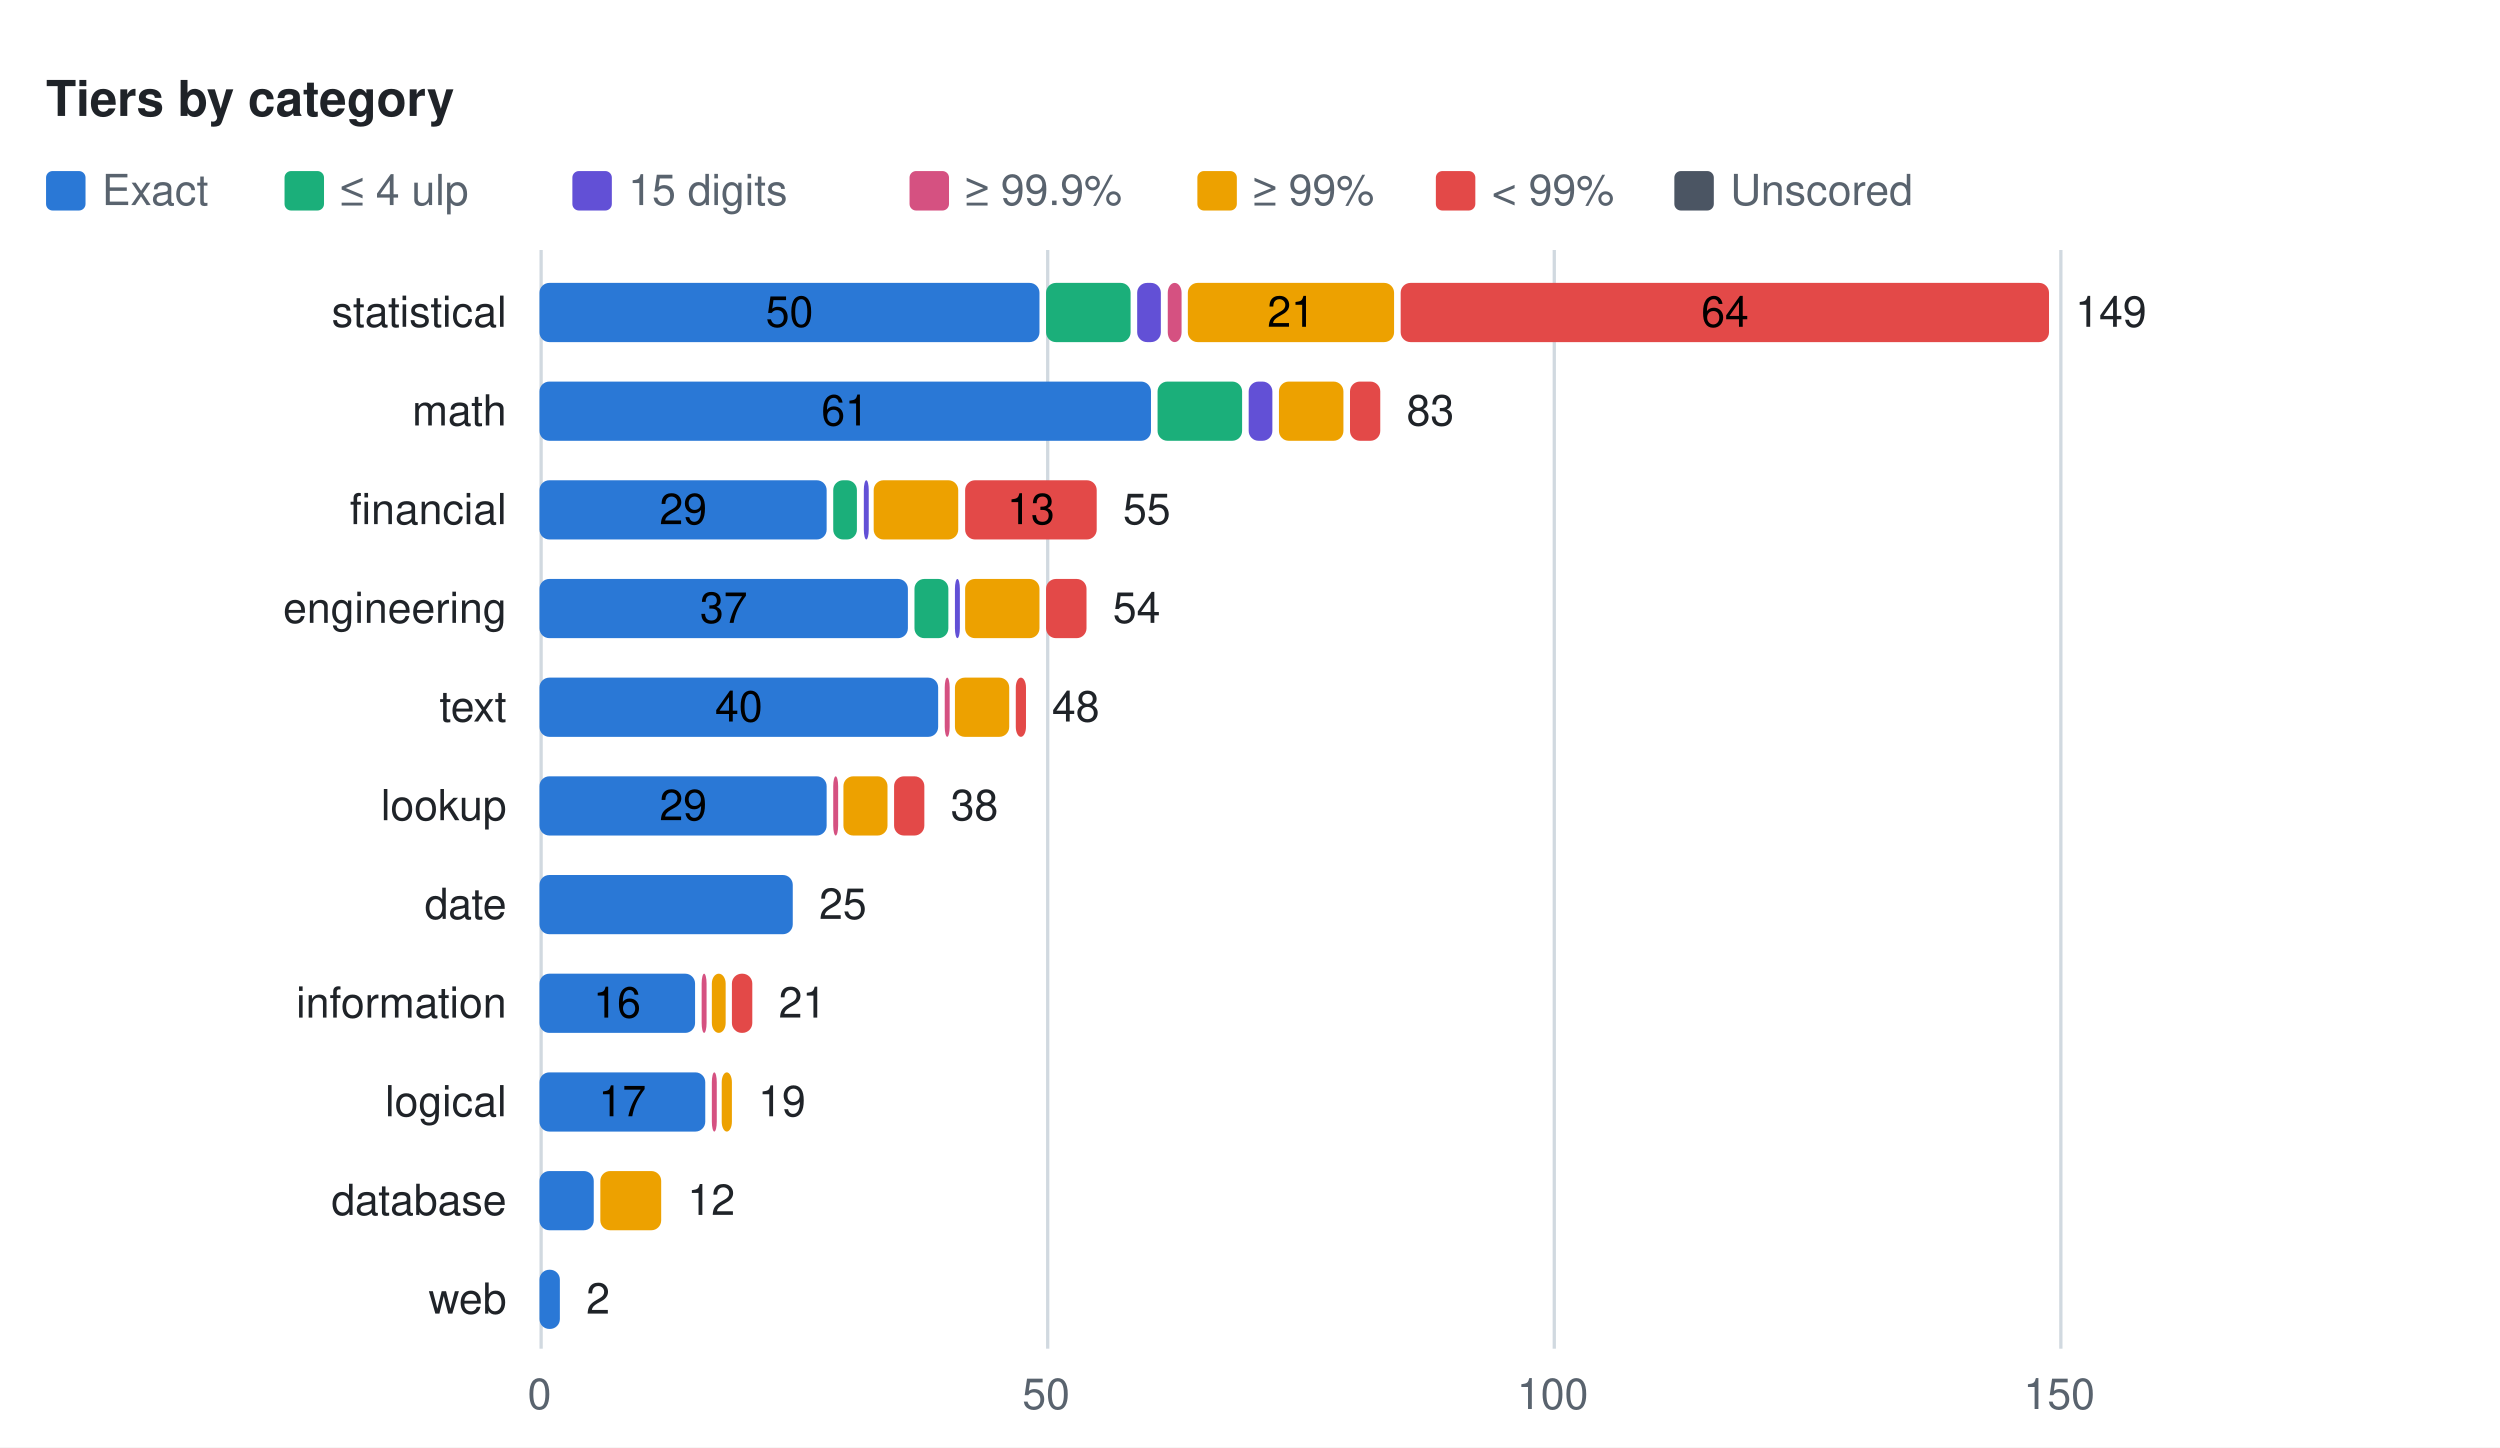
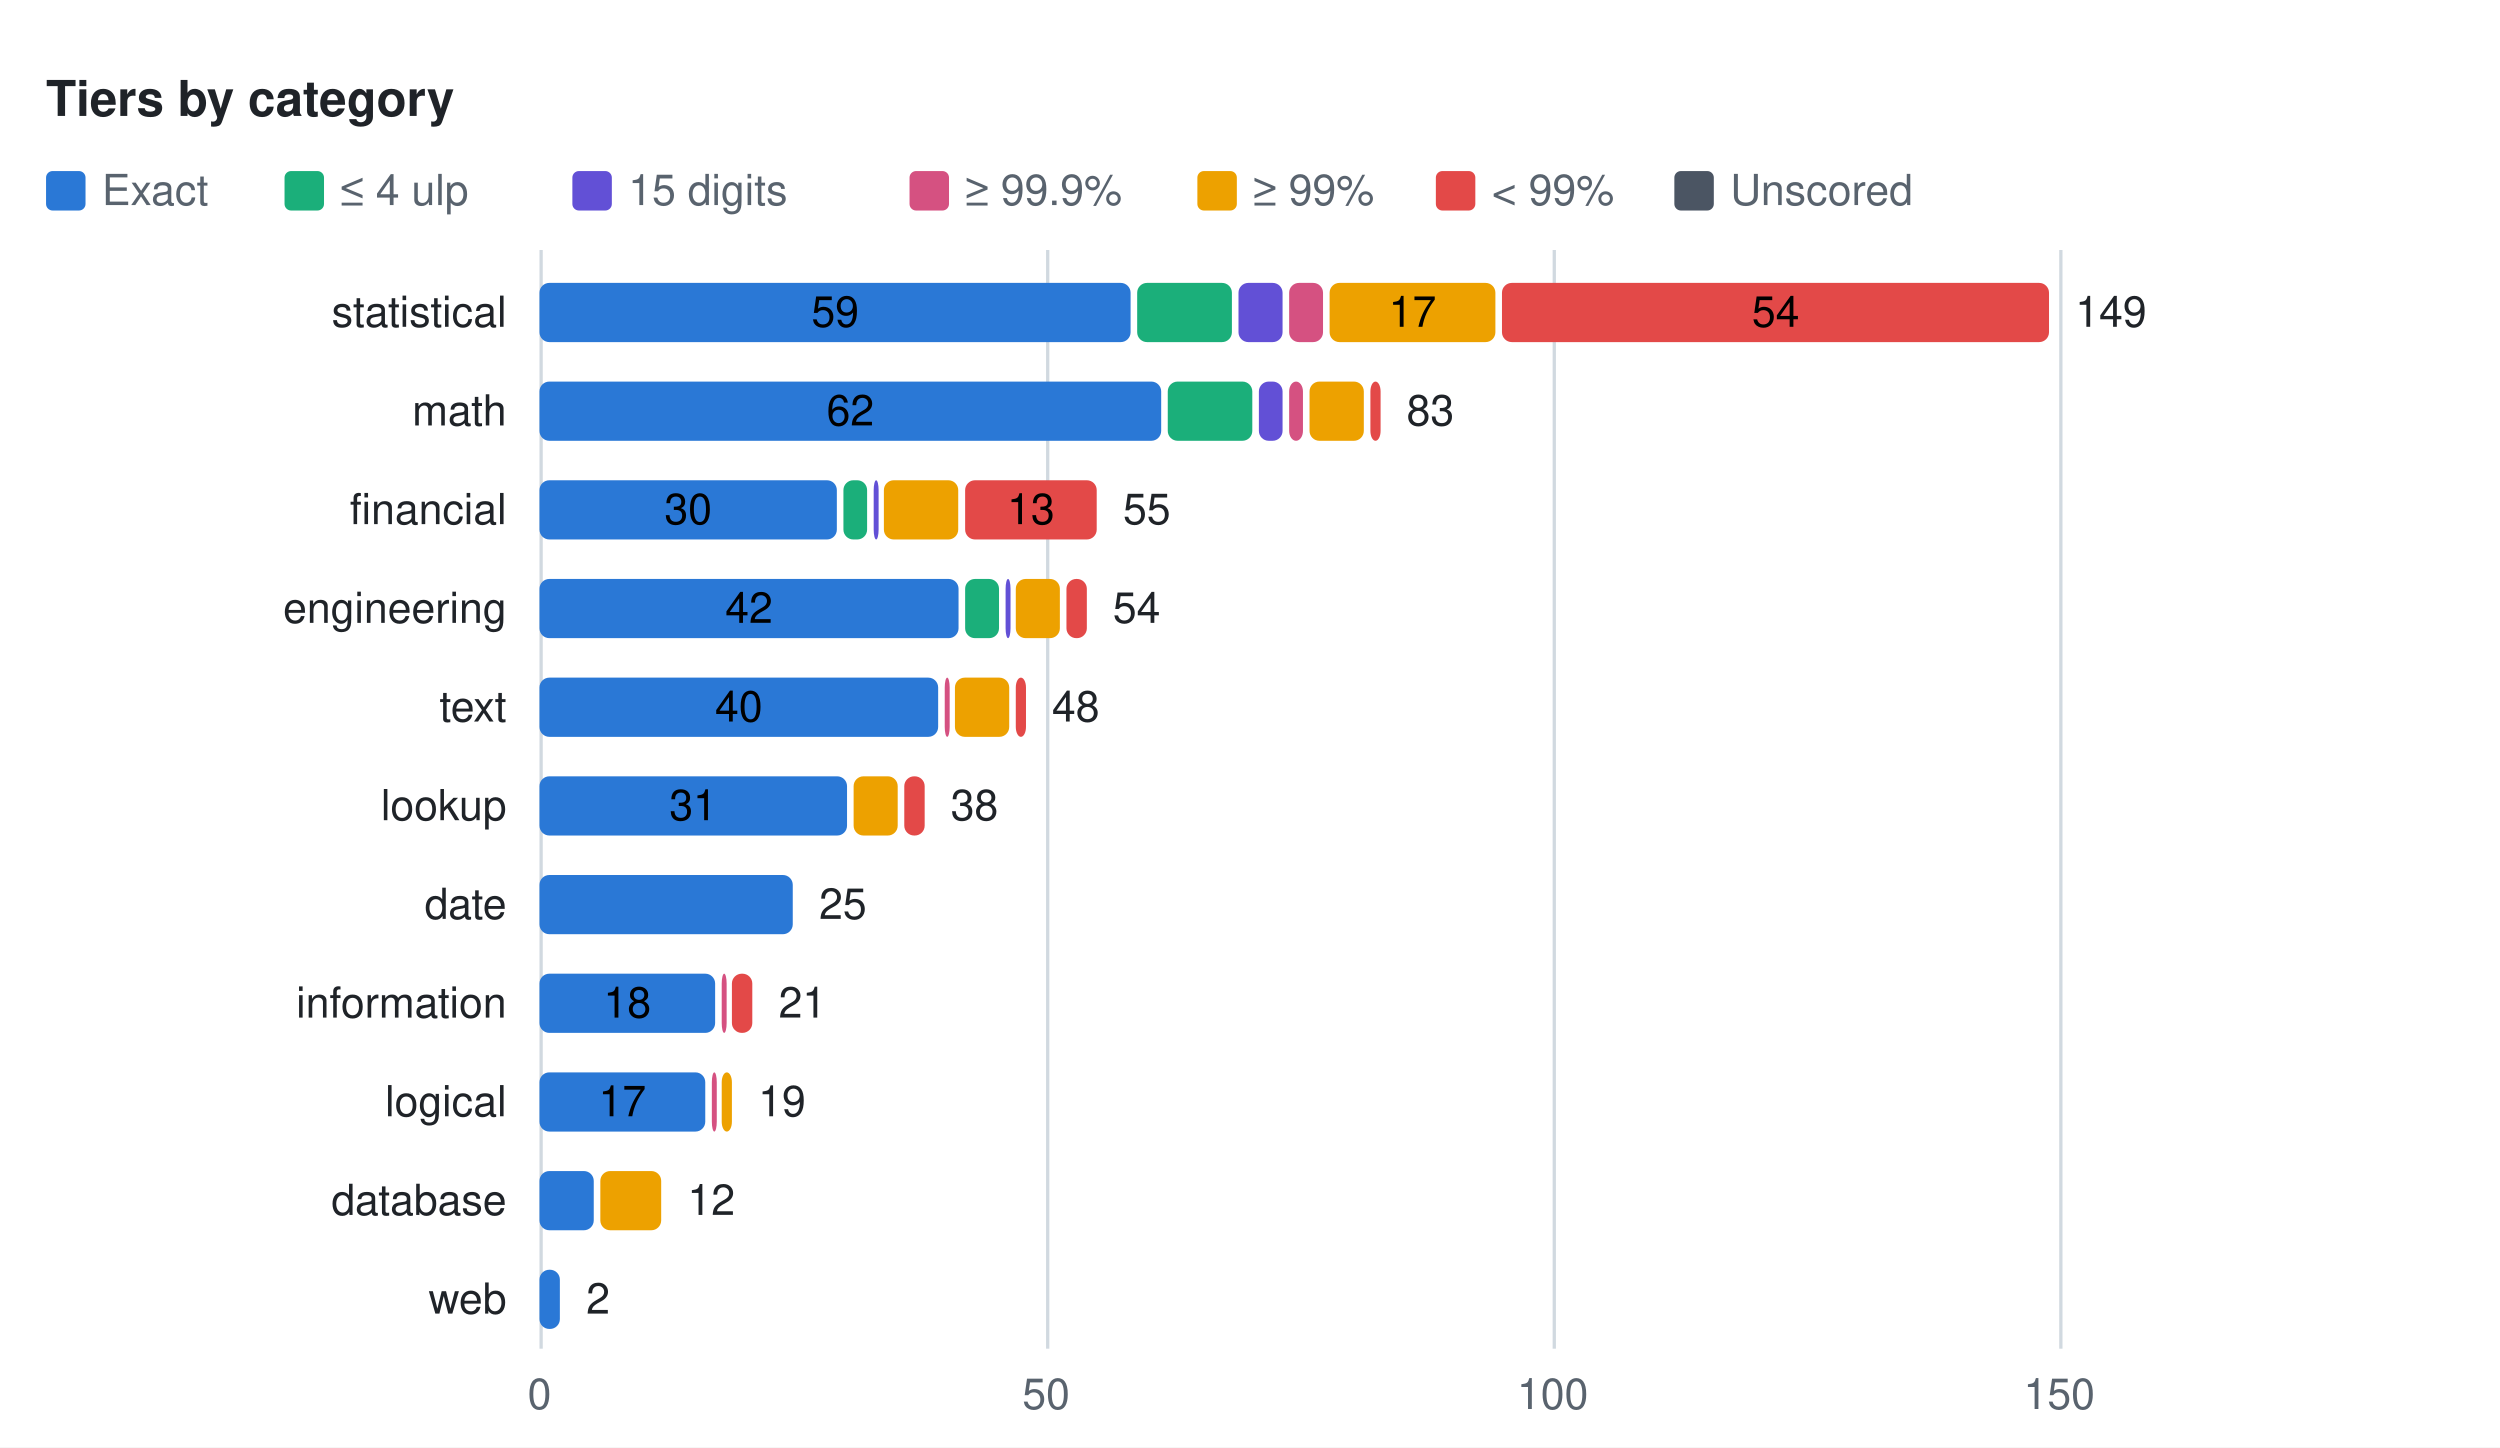
<svg xmlns="http://www.w3.org/2000/svg" width="760" height="440" viewBox="0 0 760 440" role="img" aria-labelledby="t d">
  <style>text{font-family:system-ui,-apple-system,'Segoe UI',Helvetica,Arial,sans-serif;font-size:13px}.title{font-size:15px;font-weight:600}.num{font-variant-numeric:tabular-nums}.bg{fill:#ffffff}.ink{fill:#1f2328}.muted{fill:#59636e}.grid{fill:#d1d9e0}.b-exact{fill:#2a78d6}.b-ulp4{fill:#1baf7a}.b-digits15{fill:#6250d6}.b-rate999{fill:#d55181}.b-rate99{fill:#eda100}.b-below99{fill:#e34948}.b-unscored{fill:#4b5563}.in-exact{fill:#000000}.in-ulp4{fill:#000000}.in-digits15{fill:#ffffff}.in-rate999{fill:#000000}.in-rate99{fill:#000000}.in-below99{fill:#000000}.in-unscored{fill:#ffffff}@media (prefers-color-scheme: dark){.bg{fill:#0d1117}.ink{fill:#f0f6fc}.muted{fill:#9198a1}.grid{fill:#3d444d}.b-exact{fill:#3987e5}.b-ulp4{fill:#199e70}.b-digits15{fill:#9085e9}.b-rate999{fill:#d55181}.b-rate99{fill:#c98500}.b-below99{fill:#d03f3f}.b-unscored{fill:#9ca3af}.in-exact{fill:#000000}.in-ulp4{fill:#000000}.in-digits15{fill:#000000}.in-rate999{fill:#000000}.in-rate99{fill:#000000}.in-below99{fill:#ffffff}.in-unscored{fill:#000000}}</style>
  <rect class="bg" fill="#ffffff" x="0" y="0" width="760" height="440" />
  <g transform="translate(14,14)">
    <text x="0.0" y="16.0" class="ink title" fill="#1f2328" text-anchor="start" dominant-baseline="middle">Tiers by category</text>
    <rect class="b-exact" fill="#2a78d6" x="0.0" y="38" width="12" height="12" rx="2" />
    <text x="17.0" y="44.0" class="muted" fill="#59636e" text-anchor="start" dominant-baseline="middle">Exact</text>
    <rect class="b-ulp4" fill="#1baf7a" x="72.5" y="38" width="12" height="12" rx="2" />
    <text x="89.5" y="44.0" class="muted" fill="#59636e" text-anchor="start" dominant-baseline="middle">≤ 4 ulp</text>
    <rect class="b-digits15" fill="#6250d6" x="160.0" y="38" width="12" height="12" rx="2" />
    <text x="177.0" y="44.0" class="muted" fill="#59636e" text-anchor="start" dominant-baseline="middle">15 digits</text>
    <rect class="b-rate999" fill="#d55181" x="262.5" y="38" width="12" height="12" rx="2" />
    <text x="279.5" y="44.0" class="muted" fill="#59636e" text-anchor="start" dominant-baseline="middle">≥ 99.9%</text>
    <rect class="b-rate99" fill="#eda100" x="350.0" y="38" width="12" height="12" rx="2" />
    <text x="367.0" y="44.0" class="muted" fill="#59636e" text-anchor="start" dominant-baseline="middle">≥ 99%</text>
    <rect class="b-below99" fill="#e34948" x="422.5" y="38" width="12" height="12" rx="2" />
    <text x="439.5" y="44.0" class="muted" fill="#59636e" text-anchor="start" dominant-baseline="middle">&lt; 99%</text>
    <rect class="b-unscored" fill="#4b5563" x="495.0" y="38" width="12" height="12" rx="2" />
    <text x="512.0" y="44.0" class="muted" fill="#59636e" text-anchor="start" dominant-baseline="middle">Unscored</text>
    <rect class="grid" fill="#d1d9e0" x="150.0" y="62" width="1" height="334" />
    <text x="150.0" y="410.0" class="muted num" fill="#59636e" text-anchor="middle" dominant-baseline="middle">0</text>
    <rect class="grid" fill="#d1d9e0" x="304.0" y="62" width="1" height="334" />
    <text x="304.0" y="410.0" class="muted num" fill="#59636e" text-anchor="middle" dominant-baseline="middle">50</text>
    <rect class="grid" fill="#d1d9e0" x="458.0" y="62" width="1" height="334" />
    <text x="458.0" y="410.0" class="muted num" fill="#59636e" text-anchor="middle" dominant-baseline="middle">100</text>
    <rect class="grid" fill="#d1d9e0" x="612.0" y="62" width="1" height="334" />
    <text x="612.0" y="410.0" class="muted num" fill="#59636e" text-anchor="middle" dominant-baseline="middle">150</text>
    <text x="140.0" y="81.0" class="ink" fill="#1f2328" text-anchor="end" dominant-baseline="middle">statistical</text>
-     <rect class="b-exact" fill="#2a78d6" x="150.0" y="72.0" width="152.0" height="18" rx="3" />
-     <text x="226.0" y="81.0" class="num in-exact" fill="#000000" text-anchor="middle" dominant-baseline="middle">50</text>
-     <rect class="b-ulp4" fill="#1baf7a" x="304.0" y="72.0" width="25.7" height="18" rx="3" />
-     <rect class="b-digits15" fill="#6250d6" x="331.7" y="72.0" width="7.2" height="18" rx="3" />
-     <rect class="b-rate999" fill="#d55181" x="341.0" y="72.0" width="4.2" height="18" rx="3" />
-     <rect class="b-rate99" fill="#eda100" x="347.1" y="72.0" width="62.7" height="18" rx="3" />
-     <text x="378.5" y="81.0" class="num in-rate99" fill="#000000" text-anchor="middle" dominant-baseline="middle">21</text>
-     <rect class="b-below99" fill="#e34948" x="411.8" y="72.0" width="197.1" height="18" rx="3" />
-     <text x="510.4" y="81.0" class="num in-below99" fill="#000000" text-anchor="middle" dominant-baseline="middle">64</text>
+     <rect class="b-exact" fill="#2a78d6" x="150.0" y="72.0" width="179.7" height="18" rx="3" />
+     <text x="239.9" y="81.0" class="num in-exact" fill="#000000" text-anchor="middle" dominant-baseline="middle">59</text>
+     <rect class="b-ulp4" fill="#1baf7a" x="331.7" y="72.0" width="28.8" height="18" rx="3" />
+     <rect class="b-digits15" fill="#6250d6" x="362.5" y="72.0" width="13.4" height="18" rx="3" />
+     <rect class="b-rate999" fill="#d55181" x="377.9" y="72.0" width="10.3" height="18" rx="3" />
+     <rect class="b-rate99" fill="#eda100" x="390.2" y="72.0" width="50.4" height="18" rx="3" />
+     <text x="415.4" y="81.0" class="num in-rate99" fill="#000000" text-anchor="middle" dominant-baseline="middle">17</text>
+     <rect class="b-below99" fill="#e34948" x="442.6" y="72.0" width="166.3" height="18" rx="3" />
+     <text x="525.8" y="81.0" class="num in-below99" fill="#000000" text-anchor="middle" dominant-baseline="middle">54</text>
    <text x="616.9" y="81.0" class="ink num" fill="#1f2328" text-anchor="start" dominant-baseline="middle">149</text>
    <text x="140.0" y="111.0" class="ink" fill="#1f2328" text-anchor="end" dominant-baseline="middle">math</text>
-     <rect class="b-exact" fill="#2a78d6" x="150.0" y="102.0" width="185.9" height="18" rx="3" />
-     <text x="242.9" y="111.0" class="num in-exact" fill="#000000" text-anchor="middle" dominant-baseline="middle">61</text>
-     <rect class="b-ulp4" fill="#1baf7a" x="337.9" y="102.0" width="25.7" height="18" rx="3" />
-     <rect class="b-digits15" fill="#6250d6" x="365.6" y="102.0" width="7.2" height="18" rx="3" />
-     <rect class="b-rate99" fill="#eda100" x="374.8" y="102.0" width="19.6" height="18" rx="3" />
-     <rect class="b-below99" fill="#e34948" x="396.4" y="102.0" width="9.2" height="18" rx="3" />
+     <rect class="b-exact" fill="#2a78d6" x="150.0" y="102.0" width="189.0" height="18" rx="3" />
+     <text x="244.5" y="111.0" class="num in-exact" fill="#000000" text-anchor="middle" dominant-baseline="middle">62</text>
+     <rect class="b-ulp4" fill="#1baf7a" x="341.0" y="102.0" width="25.7" height="18" rx="3" />
+     <rect class="b-digits15" fill="#6250d6" x="368.7" y="102.0" width="7.2" height="18" rx="3" />
+     <rect class="b-rate999" fill="#d55181" x="377.9" y="102.0" width="4.2" height="18" rx="3" />
+     <rect class="b-rate99" fill="#eda100" x="384.1" y="102.0" width="16.5" height="18" rx="3" />
+     <rect class="b-below99" fill="#e34948" x="402.6" y="102.0" width="3.1" height="18" rx="3" />
    <text x="413.6" y="111.0" class="ink num" fill="#1f2328" text-anchor="start" dominant-baseline="middle">83</text>
    <text x="140.0" y="141.0" class="ink" fill="#1f2328" text-anchor="end" dominant-baseline="middle">financial</text>
-     <rect class="b-exact" fill="#2a78d6" x="150.0" y="132.0" width="87.3" height="18" rx="3" />
-     <text x="193.7" y="141.0" class="num in-exact" fill="#000000" text-anchor="middle" dominant-baseline="middle">29</text>
-     <rect class="b-ulp4" fill="#1baf7a" x="239.3" y="132.0" width="7.2" height="18" rx="3" />
-     <rect class="b-digits15" fill="#6250d6" x="248.6" y="132.0" width="1.5" height="18" rx="3" />
-     <rect class="b-rate99" fill="#eda100" x="251.6" y="132.0" width="25.7" height="18" rx="3" />
+     <rect class="b-exact" fill="#2a78d6" x="150.0" y="132.0" width="90.4" height="18" rx="3" />
+     <text x="195.2" y="141.0" class="num in-exact" fill="#000000" text-anchor="middle" dominant-baseline="middle">30</text>
+     <rect class="b-ulp4" fill="#1baf7a" x="242.4" y="132.0" width="7.2" height="18" rx="3" />
+     <rect class="b-digits15" fill="#6250d6" x="251.6" y="132.0" width="1.5" height="18" rx="3" />
+     <rect class="b-rate99" fill="#eda100" x="254.7" y="132.0" width="22.6" height="18" rx="3" />
    <rect class="b-below99" fill="#e34948" x="279.4" y="132.0" width="40.0" height="18" rx="3" />
    <text x="299.4" y="141.0" class="num in-below99" fill="#000000" text-anchor="middle" dominant-baseline="middle">13</text>
    <text x="327.4" y="141.0" class="ink num" fill="#1f2328" text-anchor="start" dominant-baseline="middle">55</text>
    <text x="140.0" y="171.0" class="ink" fill="#1f2328" text-anchor="end" dominant-baseline="middle">engineering</text>
-     <rect class="b-exact" fill="#2a78d6" x="150.0" y="162.0" width="112.0" height="18" rx="3" />
-     <text x="206.0" y="171.0" class="num in-exact" fill="#000000" text-anchor="middle" dominant-baseline="middle">37</text>
-     <rect class="b-ulp4" fill="#1baf7a" x="264.0" y="162.0" width="10.3" height="18" rx="3" />
-     <rect class="b-digits15" fill="#6250d6" x="276.3" y="162.0" width="1.5" height="18" rx="3" />
-     <rect class="b-rate99" fill="#eda100" x="279.4" y="162.0" width="22.6" height="18" rx="3" />
-     <rect class="b-below99" fill="#e34948" x="304.0" y="162.0" width="12.3" height="18" rx="3" />
+     <rect class="b-exact" fill="#2a78d6" x="150.0" y="162.0" width="127.4" height="18" rx="3" />
+     <text x="213.7" y="171.0" class="num in-exact" fill="#000000" text-anchor="middle" dominant-baseline="middle">42</text>
+     <rect class="b-ulp4" fill="#1baf7a" x="279.4" y="162.0" width="10.3" height="18" rx="3" />
+     <rect class="b-digits15" fill="#6250d6" x="291.7" y="162.0" width="1.5" height="18" rx="3" />
+     <rect class="b-rate99" fill="#eda100" x="294.8" y="162.0" width="13.4" height="18" rx="3" />
+     <rect class="b-below99" fill="#e34948" x="310.2" y="162.0" width="6.2" height="18" rx="3" />
    <text x="324.3" y="171.0" class="ink num" fill="#1f2328" text-anchor="start" dominant-baseline="middle">54</text>
    <text x="140.0" y="201.0" class="ink" fill="#1f2328" text-anchor="end" dominant-baseline="middle">text</text>
    <rect class="b-exact" fill="#2a78d6" x="150.0" y="192.0" width="121.2" height="18" rx="3" />
    <text x="210.6" y="201.0" class="num in-exact" fill="#000000" text-anchor="middle" dominant-baseline="middle">40</text>
    <rect class="b-rate999" fill="#d55181" x="273.2" y="192.0" width="1.5" height="18" rx="3" />
    <rect class="b-rate99" fill="#eda100" x="276.3" y="192.0" width="16.5" height="18" rx="3" />
    <rect class="b-below99" fill="#e34948" x="294.8" y="192.0" width="3.1" height="18" rx="3" />
    <text x="305.8" y="201.0" class="ink num" fill="#1f2328" text-anchor="start" dominant-baseline="middle">48</text>
    <text x="140.0" y="231.0" class="ink" fill="#1f2328" text-anchor="end" dominant-baseline="middle">lookup</text>
-     <rect class="b-exact" fill="#2a78d6" x="150.0" y="222.0" width="87.3" height="18" rx="3" />
-     <text x="193.7" y="231.0" class="num in-exact" fill="#000000" text-anchor="middle" dominant-baseline="middle">29</text>
-     <rect class="b-rate999" fill="#d55181" x="239.3" y="222.0" width="1.5" height="18" rx="3" />
-     <rect class="b-rate99" fill="#eda100" x="242.4" y="222.0" width="13.4" height="18" rx="3" />
-     <rect class="b-below99" fill="#e34948" x="257.8" y="222.0" width="9.2" height="18" rx="3" />
+     <rect class="b-exact" fill="#2a78d6" x="150.0" y="222.0" width="93.5" height="18" rx="3" />
+     <text x="196.7" y="231.0" class="num in-exact" fill="#000000" text-anchor="middle" dominant-baseline="middle">31</text>
+     <rect class="b-rate99" fill="#eda100" x="245.5" y="222.0" width="13.4" height="18" rx="3" />
+     <rect class="b-below99" fill="#e34948" x="260.9" y="222.0" width="6.2" height="18" rx="3" />
    <text x="275.0" y="231.0" class="ink num" fill="#1f2328" text-anchor="start" dominant-baseline="middle">38</text>
    <text x="140.0" y="261.0" class="ink" fill="#1f2328" text-anchor="end" dominant-baseline="middle">date</text>
    <rect class="b-exact" fill="#2a78d6" x="150.0" y="252.0" width="77.0" height="18" rx="3" />
    <text x="235.0" y="261.0" class="ink num" fill="#1f2328" text-anchor="start" dominant-baseline="middle">25</text>
    <text x="140.0" y="291.0" class="ink" fill="#1f2328" text-anchor="end" dominant-baseline="middle">information</text>
-     <rect class="b-exact" fill="#2a78d6" x="150.0" y="282.0" width="47.3" height="18" rx="3" />
-     <text x="173.6" y="291.0" class="num in-exact" fill="#000000" text-anchor="middle" dominant-baseline="middle">16</text>
-     <rect class="b-rate999" fill="#d55181" x="199.3" y="282.0" width="1.5" height="18" rx="3" />
-     <rect class="b-rate99" fill="#eda100" x="202.4" y="282.0" width="4.2" height="18" rx="3" />
+     <rect class="b-exact" fill="#2a78d6" x="150.0" y="282.0" width="53.4" height="18" rx="3" />
+     <text x="176.7" y="291.0" class="num in-exact" fill="#000000" text-anchor="middle" dominant-baseline="middle">18</text>
+     <rect class="b-rate999" fill="#d55181" x="205.4" y="282.0" width="1.5" height="18" rx="3" />
    <rect class="b-below99" fill="#e34948" x="208.5" y="282.0" width="6.2" height="18" rx="3" />
    <text x="222.7" y="291.0" class="ink num" fill="#1f2328" text-anchor="start" dominant-baseline="middle">21</text>
    <text x="140.0" y="321.0" class="ink" fill="#1f2328" text-anchor="end" dominant-baseline="middle">logical</text>
    <rect class="b-exact" fill="#2a78d6" x="150.0" y="312.0" width="50.4" height="18" rx="3" />
    <text x="175.2" y="321.0" class="num in-exact" fill="#000000" text-anchor="middle" dominant-baseline="middle">17</text>
    <rect class="b-rate999" fill="#d55181" x="202.4" y="312.0" width="1.5" height="18" rx="3" />
    <rect class="b-rate99" fill="#eda100" x="205.4" y="312.0" width="3.1" height="18" rx="3" />
    <text x="216.5" y="321.0" class="ink num" fill="#1f2328" text-anchor="start" dominant-baseline="middle">19</text>
    <text x="140.0" y="351.0" class="ink" fill="#1f2328" text-anchor="end" dominant-baseline="middle">database</text>
    <rect class="b-exact" fill="#2a78d6" x="150.0" y="342.0" width="16.5" height="18" rx="3" />
    <rect class="b-rate99" fill="#eda100" x="168.5" y="342.0" width="18.5" height="18" rx="3" />
    <text x="195.0" y="351.0" class="ink num" fill="#1f2328" text-anchor="start" dominant-baseline="middle">12</text>
    <text x="140.0" y="381.0" class="ink" fill="#1f2328" text-anchor="end" dominant-baseline="middle">web</text>
    <rect class="b-exact" fill="#2a78d6" x="150.0" y="372.0" width="6.2" height="18" rx="3" />
    <text x="164.2" y="381.0" class="ink num" fill="#1f2328" text-anchor="start" dominant-baseline="middle">2</text>
  </g>
</svg>
